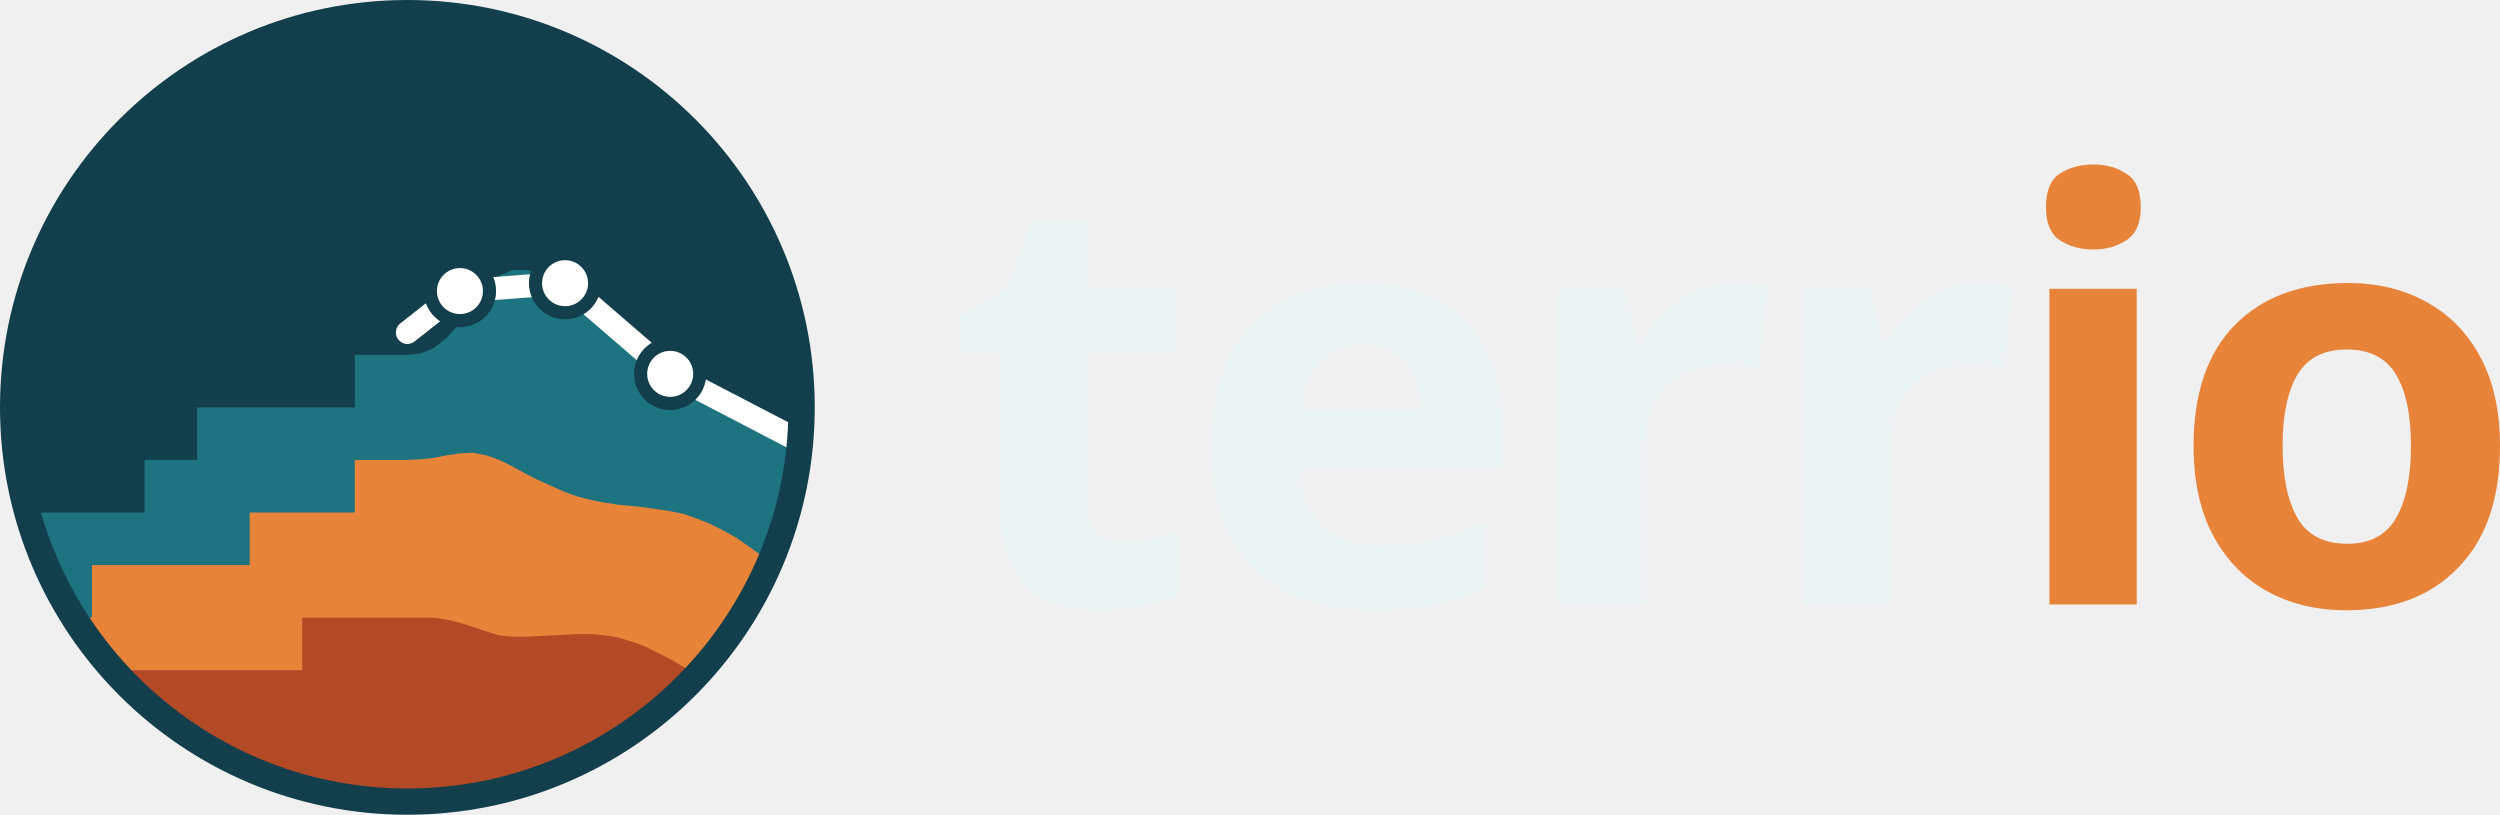
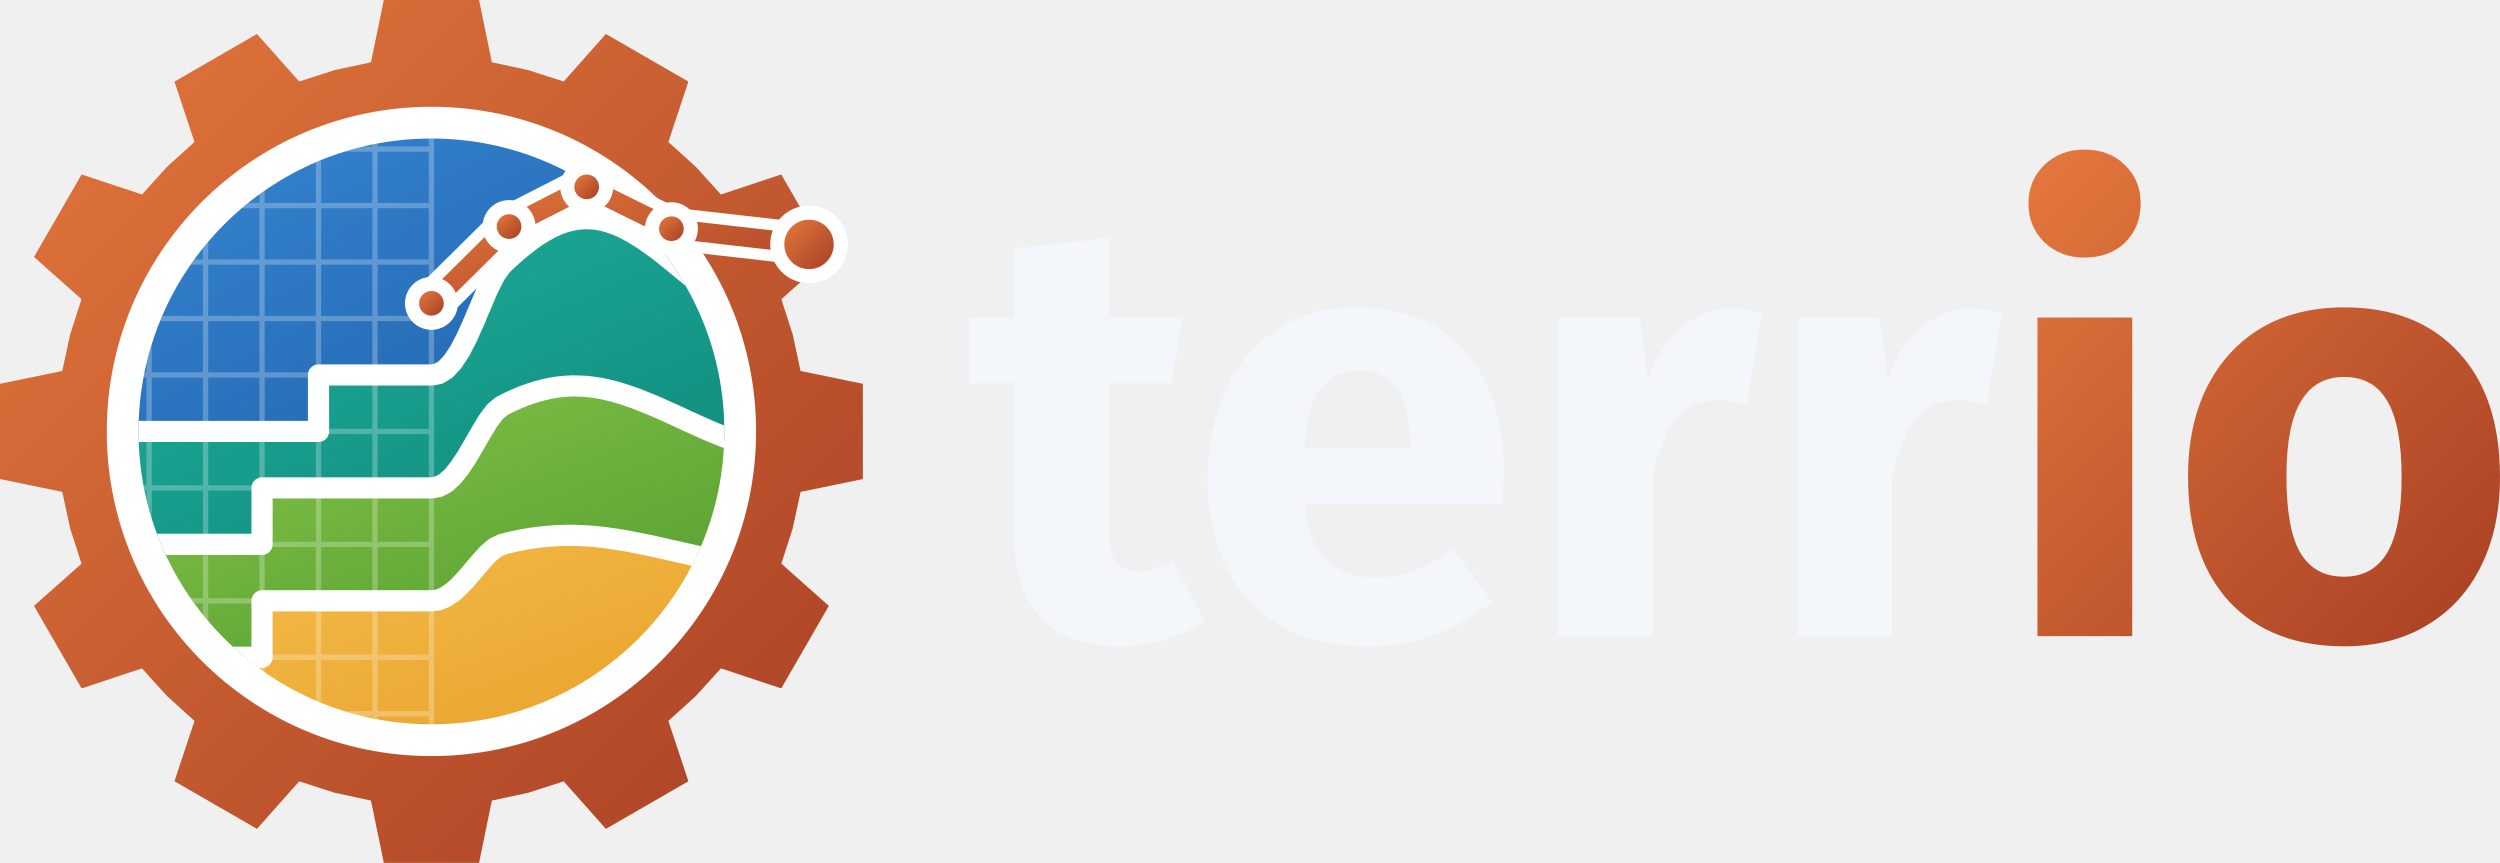
- <svg xmlns="http://www.w3.org/2000/svg" viewBox="0 0 380.488 124" role="img" aria-label="terrio" version="1.1" id="svg7" width="380.488" height="124">
-   <defs id="defs7" />
-   <g id="g6" transform="translate(-2,-2)">
-     <defs id="defs1">
-       <clipPath id="disc">
-         <circle cx="64" cy="64" r="60" id="circle1" />
-       </clipPath>
-     </defs>
-     <g clip-path="url(#disc)" id="g3">
-       <rect width="128" height="128" fill="#123f4b" id="rect1" x="0" y="0" />
-       <path d="m 0,80 h 8 v 0 h 8 v 0 h 8 v -8 h 8 v -8 h 8 v 0 h 8 v 0 h 8 v -8 h 8 v 0 l 2,-0.2 2,-0.8 2,-1.6 2,-2.2 2,-2.6 2,-2.6 2,-2 2,-0.9 h 2 l 2,0.3 2,0.7 2,1 2,1.3 2,1.5 2,1.7 2,1.8 2,1.9 2,1.9 2,1.9 2,1.8 2,1.7 2,1.5 2,1.3 2,1.2 2,1 2,0.9 2,0.8 2,0.7 2,0.7 2,0.6 2,0.7 2,0.8 V 128 H 0 Z" fill="#1e7380" id="path1" />
-       <path d="m 0,96 h 8 v 0 h 8 v -8 h 8 v 0 h 8 v 0 h 8 v -8 h 8 v 0 h 8 v -8 h 8 v 0 l 2,-0.1 2,-0.2 2,-0.4 2,-0.3 2,-0.1 2,0.4 2,0.7 2,1 2,1.1 2,1 2,0.9 2,0.9 2,0.7 2,0.5 2,0.4 2,0.3 2,0.2 2,0.2 2,0.3 2,0.3 2,0.4 2,0.7 2,0.8 2,1 2,1.1 2,1.4 2,1.4 2,1.5 2,1.4 2,1.4 2,1.1 2,1 v 35 H 0 Z" fill="#e8833a" id="path2" />
-       <path d="m 0,112 h 8 v -8 h 8 v 0 h 8 v 0 h 8 v 0 h 8 v 0 h 8 v -8 h 8 v 0 h 8 v 0 h 2 2 l 2,0.3 2,0.5 2,0.6 2,0.7 2,0.6 2,0.2 h 2 l 2,-0.1 2,-0.1 2,-0.1 2,-0.1 h 2 l 2,0.2 2,0.3 2,0.6 2,0.7 2,1 2,1 2,1.2 2,1.2 2,1.1 2,1 2,0.9 2,0.6 2,0.4 2,0.2 2,-0.1 2,-0.2 2,-0.4 2,-0.5 V 128 H 0 Z" fill="#b34a26" id="path3" />
-     </g>
-     <polyline points="64.0,52.6 72.0,46.3 88.0,45.1 104.0,58.9 124.0,69.3" fill="none" stroke="#ffffff" stroke-width="3.5" stroke-linejoin="round" stroke-linecap="round" id="polyline3" />
-     <circle cx="72" cy="46.3" r="4.5" fill="#ffffff" stroke="#123f4b" stroke-width="2" id="circle3" />
-     <circle cx="88" cy="45.1" r="4.5" fill="#ffffff" stroke="#123f4b" stroke-width="2" id="circle4" />
-     <circle cx="104" cy="58.9" r="4.5" fill="#ffffff" stroke="#123f4b" stroke-width="2" id="circle5" />
-     <circle cx="64" cy="64" r="60" fill="none" stroke="#123f4b" stroke-width="4" id="circle6" />
+ <svg xmlns="http://www.w3.org/2000/svg" xmlns:xlink="http://www.w3.org/1999/xlink" viewBox="0 0 1416.87 489.02" version="1.1" id="svg29" width="1416.87" height="489.02">
+   <defs id="defs10">
+     <linearGradient id="blue" x1="22.948" y1="55.777" x2="324.146" y2="356.975" gradientTransform="scale(1.394433,0.7171372)" gradientUnits="userSpaceOnUse">
+       <stop offset="0" stop-color="#3B8EDB" id="stop1" />
+       <stop offset="1" stop-color="#1F5FA8" id="stop2" />
+     </linearGradient>
+     <linearGradient id="teal" x1="21.215" y1="204.234" x2="299.661" y2="482.679" gradientTransform="scale(1.508373,0.6629659)" gradientUnits="userSpaceOnUse">
+       <stop offset="0" stop-color="#22B5A2" id="stop3" />
+       <stop offset="1" stop-color="#0E8576" id="stop4" />
+     </linearGradient>
+     <linearGradient id="green" x1="19.364" y1="380.41" x2="273.522" y2="634.567" gradientTransform="scale(1.652519,0.6051367)" gradientUnits="userSpaceOnUse">
+       <stop offset="0" stop-color="#8CC84B" id="stop5" />
+       <stop offset="1" stop-color="#4E9A2E" id="stop6" />
+     </linearGradient>
+     <linearGradient id="gold" x1="19.571" y1="514.884" x2="276.441" y2="771.753" gradientTransform="scale(1.635071,0.6115943)" gradientUnits="userSpaceOnUse">
+       <stop offset="0" stop-color="#F8C150" id="stop7" />
+       <stop offset="1" stop-color="#E39A22" id="stop8" />
+     </linearGradient>
+     <linearGradient id="rust" x1="0" y1="0" x2="1" y2="1">
+       <stop offset="0" stop-color="#E4783D" id="stop9" />
+       <stop offset="1" stop-color="#A83F24" id="stop10" />
+     </linearGradient>
+     <clipPath id="disc">
+       <circle cx="256" cy="256" r="166" id="circle10" />
+     </clipPath>
+     <linearGradient xlink:href="#rust" id="linearGradient30" x1="11.49" y1="11.49" x2="500.51" y2="500.51" gradientUnits="userSpaceOnUse" gradientTransform="translate(-11.49,-11.49)" />
+     <linearGradient xlink:href="#rust" id="linearGradient31" x1="146.542" y1="191.283" x2="278.166" y2="322.907" gradientTransform="scale(1.709409,0.5849974)" gradientUnits="userSpaceOnUse" />
+     <linearGradient xlink:href="#rust" id="linearGradient32" x1="249" y1="176.4" x2="263" y2="190.4" gradientUnits="userSpaceOnUse" gradientTransform="translate(-11.49,-11.49)" />
+     <linearGradient xlink:href="#rust" id="linearGradient33" x1="293" y1="132.9" x2="307" y2="146.9" gradientUnits="userSpaceOnUse" gradientTransform="translate(-11.49,-11.49)" />
+     <linearGradient xlink:href="#rust" id="linearGradient34" x1="337" y1="110.4" x2="351" y2="124.4" gradientUnits="userSpaceOnUse" gradientTransform="translate(-11.49,-11.49)" />
+     <linearGradient xlink:href="#rust" id="linearGradient35" x1="385" y1="134.1" x2="399" y2="148.1" gradientUnits="userSpaceOnUse" gradientTransform="translate(-11.49,-11.49)" />
+     <linearGradient xlink:href="#rust" id="linearGradient36" x1="456" y1="136" x2="484" y2="164" gradientUnits="userSpaceOnUse" gradientTransform="translate(-11.49,-11.49)" />
+     <linearGradient xlink:href="#rust" id="linearGradient37" x1="1191.738" y1="93.787" x2="1466.025" y2="368.074" gradientTransform="scale(0.9743082,1.026369)" gradientUnits="userSpaceOnUse" />
+   </defs>
+   <path d="M 189.64,39.73 210.25,35.3 217.52,0 h 53.98 l 7.27,35.3 20.61,4.43 20.07,6.47 23.94,-26.94 46.76,26.99 -11.36,34.21 15.63,14.14 14.14,15.63 34.21,-11.36 26.99,46.76 -26.94,23.94 6.47,20.07 4.43,20.61 35.3,7.27 v 53.98 l -35.3,7.27 -4.43,20.61 -6.47,20.07 26.94,23.94 -26.99,46.76 -34.21,-11.36 -14.14,15.63 -15.63,14.14 11.36,34.21 -46.76,26.99 -23.94,-26.94 -20.07,6.47 -20.61,4.43 -7.27,35.3 h -53.98 l -7.27,-35.3 -20.61,-4.43 -20.07,-6.47 -23.94,26.94 L 98.87,442.77 110.23,408.56 94.6,394.42 80.46,378.79 46.25,390.15 19.26,343.39 46.2,319.45 39.73,299.38 35.3,278.77 0,271.5 V 217.52 L 35.3,210.25 39.73,189.64 46.2,169.57 19.26,145.63 46.25,98.87 80.46,110.23 94.6,94.6 110.23,80.46 98.87,46.25 145.63,19.26 169.57,46.2 Z" fill="url(#rust)" id="path10" style="fill:url(#linearGradient30)" />
+   <circle cx="244.51" cy="244.51" r="184" fill="#ffffff" id="circle11" />
+   <g clip-path="url(#disc)" id="g18" transform="translate(-11.49,-11.49)">
+     <path d="m 60,40 h 392 v 160.2 l -4,-1.7 -4,-1.9 -4,-2.1 -4,-2.2 -4,-2.4 -4,-2.6 -4,-2.7 -4,-2.9 -4,-3.1 -4,-3.1 -4,-3.2 -4,-3.3 -4,-3.3 -4,-3.3 -4,-3.3 -4,-3.2 -4,-3.1 -4,-2.9 -4,-2.8 -4,-2.5 -4,-2.3 -4,-2.1 -4,-1.6 -4,-1.4 -4,-1 -4,-0.6 -4,-0.2 -4,0.2 -4,0.6 -4,1 -4,1.4 -4,1.8 -4,2.2 -4,2.4 -4,2.9 -4,3.1 -4,3.3 -4,3.6 -4,3.7 -4,5.6 -4,8 -4,9.3 -4,9.5 -4,8.9 -4,7.7 -4,6 -4,4.3 -4,2.4 -4,0.7 v 0 h -32 v 0 h -32 v 32 h -32 v 0 h -32 v 0 H 96 v 0 H 64 v 0 H 32 Z" fill="url(#blue)" id="path11" style="fill:url(#blue)" />
+     <path d="m 32,256 h 32 v 0 h 32 v 0 h 32 v 0 h 32 v 0 h 32 v -32 h 32 v 0 h 32 v 0 l 4,-0.7 4,-2.4 4,-4.3 4,-6 4,-7.7 4,-8.9 4,-9.5 4,-9.3 4,-8 4,-5.6 4,-3.7 4,-3.6 4,-3.3 4,-3.1 4,-2.9 4,-2.4 4,-2.2 4,-1.8 4,-1.4 4,-1 4,-0.6 4,-0.2 4,0.2 4,0.6 4,1 4,1.4 4,1.6 4,2.1 4,2.3 4,2.5 4,2.8 4,2.9 4,3.1 4,3.2 4,3.3 4,3.3 4,3.3 4,3.3 4,3.2 4,3.1 4,3.1 4,2.9 4,2.7 4,2.6 4,2.4 4,2.2 4,2.1 4,1.9 4,1.7 v 68.3 l -4,-1 -4,-1 -4,-1.1 -4,-1.3 -4,-1.3 -4,-1.4 -4,-1.5 -4,-1.6 -4,-1.6 -4,-1.7 -4,-1.8 -4,-1.8 -4,-1.8 -4,-1.9 -4,-1.8 -4,-1.8 -4,-1.8 -4,-1.7 -4,-1.6 -4,-1.6 -4,-1.4 -4,-1.3 -4,-1.2 -4,-1 -4,-0.9 -4,-0.6 -4,-0.5 -4,-0.2 -4,-0.1 -4,0.2 -4,0.4 -4,0.6 -4,0.9 -4,1 -4,1.3 -4,1.4 -4,1.7 -4,1.8 -4,2 -4,3.3 -4,5.4 -4,6.6 -4,7 -4,6.8 -4,6 -4,5 -4,3.6 -4,2.1 -4,0.7 v 0 h -32 v 0 h -32 v 0 h -32 v 32 h -32 v 0 H 96 v 0 H 64 v 0 H 32 Z" fill="url(#teal)" id="path12" style="fill:url(#teal)" />
+     <path d="m 32,320 h 32 v 0 h 32 v 0 h 32 v 0 h 32 v -32 h 32 v 0 h 32 v 0 h 32 v 0 l 4,-0.7 4,-2.1 4,-3.6 4,-5 4,-6 4,-6.8 4,-7 4,-6.6 4,-5.4 4,-3.3 4,-2 4,-1.8 4,-1.7 4,-1.4 4,-1.3 4,-1 4,-0.9 4,-0.6 4,-0.4 4,-0.2 4,0.1 4,0.2 4,0.5 4,0.6 4,0.9 4,1 4,1.2 4,1.3 4,1.4 4,1.6 4,1.6 4,1.7 4,1.8 4,1.8 4,1.8 4,1.9 4,1.8 4,1.8 4,1.8 4,1.7 4,1.6 4,1.6 4,1.5 4,1.4 4,1.3 4,1.3 4,1.1 4,1 4,1 v 65.7 l -4,-0.5 -4,-0.4 -4,-0.5 -4,-0.6 -4,-0.6 -4,-0.7 -4,-0.7 -4,-0.7 -4,-0.8 -4,-0.9 -4,-0.8 -4,-0.9 -4,-0.9 -4,-0.9 -4,-0.9 -4,-0.9 -4,-0.9 -4,-0.9 -4,-0.8 -4,-0.8 -4,-0.8 -4,-0.7 -4,-0.6 -4,-0.6 -4,-0.5 -4,-0.4 -4,-0.3 -4,-0.2 -4,-0.1 h -4 l -4,0.1 -4,0.3 -4,0.3 -4,0.5 -4,0.5 -4,0.7 -4,0.8 -4,0.9 -4,1 -4,2 -4,3.4 -4,4.4 -4,4.7 -4,4.7 -4,4.3 -4,3.6 -4,2.7 -4,1.7 -4,0.5 v 0 h -32 v 0 h -32 v 0 h -32 v 32 h -32 v 0 H 96 v 0 H 64 v 0 H 32 Z" fill="url(#green)" id="path13" style="fill:url(#green)" />
+     <path d="m 32,384 h 32 v 0 h 32 v 0 h 32 v 0 h 32 v -32 h 32 v 0 h 32 v 0 h 32 v 0 l 4,-0.5 4,-1.7 4,-2.7 4,-3.6 4,-4.3 4,-4.7 4,-4.7 4,-4.4 4,-3.4 4,-2 4,-1 4,-0.9 4,-0.8 4,-0.7 4,-0.5 4,-0.5 4,-0.3 4,-0.3 4,-0.1 h 4 l 4,0.1 4,0.2 4,0.3 4,0.4 4,0.5 4,0.6 4,0.6 4,0.7 4,0.8 4,0.8 4,0.8 4,0.9 4,0.9 4,0.9 4,0.9 4,0.9 4,0.9 4,0.9 4,0.8 4,0.9 4,0.8 4,0.7 4,0.7 4,0.7 4,0.6 4,0.6 4,0.5 4,0.4 4,0.5 V 472 H 60 Z" fill="url(#gold)" id="path14" style="fill:url(#gold)" />
+     <path d="M 32,40 V 472 M 64,40 V 472 M 96,40 V 472 M 128,40 V 472 M 160,40 V 472 M 192,40 V 472 M 224,40 V 472 M 256,40 V 472 M 40,64 H 256 M 40,96 H 256 M 40,128 H 256 M 40,160 H 256 M 40,192 H 256 M 40,224 H 256 M 40,256 H 256 M 40,288 H 256 M 40,320 H 256 M 40,352 H 256 M 40,384 H 256 M 40,416 H 256 M 40,448 h 216" stroke="#ffffff" stroke-opacity="0.25" stroke-width="3" id="path15" />
+     <path d="m 32,256 h 32 v 0 h 32 v 0 h 32 v 0 h 32 v 0 h 32 v -32 h 32 v 0 h 32 v 0 l 4,-0.7 4,-2.4 4,-4.3 4,-6 4,-7.7 4,-8.9 4,-9.5 4,-9.3 4,-8 4,-5.6 4,-3.7 4,-3.6 4,-3.3 4,-3.1 4,-2.9 4,-2.4 4,-2.2 4,-1.8 4,-1.4 4,-1 4,-0.6 4,-0.2 4,0.2 4,0.6 4,1 4,1.4 4,1.6 4,2.1 4,2.3 4,2.5 4,2.8 4,2.9 4,3.1 4,3.2 4,3.3 4,3.3 4,3.3 4,3.3 4,3.2 4,3.1 4,3.1 4,2.9 4,2.7 4,2.6 4,2.4 4,2.2 4,2.1 4,1.9 4,1.7" fill="none" stroke="#ffffff" stroke-width="12" stroke-linejoin="round" id="path16" />
+     <path d="m 32,320 h 32 v 0 h 32 v 0 h 32 v 0 h 32 v -32 h 32 v 0 h 32 v 0 h 32 v 0 l 4,-0.7 4,-2.1 4,-3.6 4,-5 4,-6 4,-6.8 4,-7 4,-6.6 4,-5.4 4,-3.3 4,-2 4,-1.8 4,-1.7 4,-1.4 4,-1.3 4,-1 4,-0.9 4,-0.6 4,-0.4 4,-0.2 4,0.1 4,0.2 4,0.5 4,0.6 4,0.9 4,1 4,1.2 4,1.3 4,1.4 4,1.6 4,1.6 4,1.7 4,1.8 4,1.8 4,1.8 4,1.9 4,1.8 4,1.8 4,1.8 4,1.7 4,1.6 4,1.6 4,1.5 4,1.4 4,1.3 4,1.3 4,1.1 4,1 4,1" fill="none" stroke="#ffffff" stroke-width="12" stroke-linejoin="round" id="path17" />
+     <path d="m 32,384 h 32 v 0 h 32 v 0 h 32 v 0 h 32 v -32 h 32 v 0 h 32 v 0 h 32 v 0 l 4,-0.5 4,-1.7 4,-2.7 4,-3.6 4,-4.3 4,-4.7 4,-4.7 4,-4.4 4,-3.4 4,-2 4,-1 4,-0.9 4,-0.8 4,-0.7 4,-0.5 4,-0.5 4,-0.3 4,-0.3 4,-0.1 h 4 l 4,0.1 4,0.2 4,0.3 4,0.4 4,0.5 4,0.6 4,0.6 4,0.7 4,0.8 4,0.8 4,0.8 4,0.9 4,0.9 4,0.9 4,0.9 4,0.9 4,0.9 4,0.9 4,0.8 4,0.9 4,0.8 4,0.7 4,0.7 4,0.7 4,0.6 4,0.6 4,0.5 4,0.4 4,0.5" fill="none" stroke="#ffffff" stroke-width="12" stroke-linejoin="round" id="path18" />
  </g>
-   <g id="text7" style="font-weight:700;font-size:88px;font-family:'Noto Sans';letter-spacing:-2" aria-label="terrio" transform="translate(-2,-2)">
-     <path style="fill:#eaf2f4" d="m 173.104,84.408 q 2.2,0 4.224,-0.44 2.024,-0.44 4.048,-1.056 v 9.768 q -2.112,0.88 -5.28,1.496 -3.08,0.704 -6.776,0.704 -4.312,0 -7.744,-1.408 -3.344,-1.408 -5.368,-4.84 -1.936,-3.52 -1.936,-9.68 V 55.808 h -6.248 v -5.544 l 7.216,-4.4 3.784,-10.12 h 8.36 v 10.208 h 13.464 v 9.856 h -13.464 v 23.144 q 0,2.728 1.584,4.136 1.584,1.32 4.136,1.32 z M 209.12,45.072 q 10.032,0 15.752,5.632 5.808,5.632 5.808,16.192 v 6.424 h -30.888 q 0.264,5.456 3.344,8.624 3.168,3.08 9.064,3.08 4.488,0 8.184,-0.88 3.696,-0.88 7.568,-2.64 v 9.944 q -3.52,1.76 -7.48,2.552 -3.96,0.88 -9.68,0.88 -7.128,0 -12.672,-2.64 -5.456,-2.728 -8.624,-8.184 -3.168,-5.456 -3.168,-13.728 0,-12.584 6.248,-18.92 6.336,-6.336 16.544,-6.336 z m 0.352,9.416 q -3.96,0 -6.512,2.552 -2.464,2.464 -2.816,7.392 h 18.128 q -0.088,-4.312 -2.288,-7.128 -2.112,-2.816 -6.512,-2.816 z m 56.256,-9.416 q 1.32,0 2.816,0.176 1.496,0.176 2.464,0.352 l -1.32,12.408 q -0.968,-0.264 -2.288,-0.352 -1.32,-0.176 -3.168,-0.176 -2.728,0 -5.456,1.144 -2.728,1.144 -4.576,3.784 -1.76,2.64 -1.76,7.216 V 94 h -13.288 V 45.952 h 10.12 l 1.936,8.096 h 0.616 q 2.112,-3.696 5.72,-6.336 3.696,-2.64 8.184,-2.64 z m 37.336,0 q 1.32,0 2.816,0.176 1.496,0.176 2.464,0.352 l -1.32,12.408 q -0.968,-0.264 -2.288,-0.352 -1.32,-0.176 -3.168,-0.176 -2.728,0 -5.456,1.144 -2.728,1.144 -4.576,3.784 -1.76,2.64 -1.76,7.216 V 94 h -13.288 V 45.952 h 10.12 l 1.936,8.096 h 0.616 q 2.112,-3.696 5.72,-6.336 3.696,-2.64 8.184,-2.64 z" id="path7" />
-     <path style="fill:#e8833a" d="m 320.6,27.032 q 2.904,0 5.016,1.408 2.2,1.32 2.2,5.104 0,3.608 -2.2,5.016 -2.112,1.408 -5.016,1.408 -2.992,0 -5.104,-1.408 -2.112,-1.408 -2.112,-5.016 0,-3.784 2.112,-5.104 2.112,-1.408 5.104,-1.408 z m 6.6,18.92 V 94 h -13.288 V 45.952 Z m 55.288,23.936 q 0,11.968 -6.336,18.48 -6.248,6.512 -17.072,6.512 -6.776,0 -12.056,-2.904 -5.192,-2.904 -8.184,-8.448 -2.992,-5.632 -2.992,-13.64 0,-11.968 6.248,-18.392 6.336,-6.424 17.248,-6.424 6.776,0 11.968,2.904 5.192,2.816 8.184,8.36 2.992,5.544 2.992,13.552 z m -33.088,0 q 0,7.04 2.288,11 2.288,3.872 7.568,3.872 5.104,0 7.392,-3.872 2.288,-3.96 2.288,-11 0,-7.128 -2.288,-10.912 -2.288,-3.784 -7.48,-3.784 -5.192,0 -7.48,3.784 -2.288,3.784 -2.288,10.912 z" id="path8" />
+   <polyline points="256.0,183.4 300.0,139.9 344.0,117.4 392.0,141.1 470.0,150.0" fill="none" stroke="#ffffff" stroke-width="24" stroke-linejoin="round" stroke-linecap="round" id="polyline18" transform="translate(-11.49,-11.49)" />
+   <polyline points="256.0,183.4 300.0,139.9 344.0,117.4 392.0,141.1 470.0,150.0" fill="none" stroke="url(#rust)" stroke-width="11" stroke-linejoin="round" stroke-linecap="round" id="polyline19" style="stroke:url(#linearGradient31)" transform="translate(-11.49,-11.49)" />
+   <circle cx="244.51" cy="171.91" r="15" fill="#ffffff" id="circle19" />
+   <circle cx="244.51" cy="171.91" r="7" fill="url(#rust)" id="circle20" style="fill:url(#linearGradient32)" />
+   <circle cx="288.51" cy="128.41" r="15" fill="#ffffff" id="circle21" />
+   <circle cx="288.51" cy="128.41" r="7" fill="url(#rust)" id="circle22" style="fill:url(#linearGradient33)" />
+   <circle cx="332.51" cy="105.91" r="15" fill="#ffffff" id="circle23" />
+   <circle cx="332.51" cy="105.91" r="7" fill="url(#rust)" id="circle24" style="fill:url(#linearGradient34)" />
+   <circle cx="380.51" cy="129.61" r="15" fill="#ffffff" id="circle25" />
+   <circle cx="380.51" cy="129.61" r="7" fill="url(#rust)" id="circle26" style="fill:url(#linearGradient35)" />
+   <circle cx="458.51" cy="138.51" r="22" fill="#ffffff" id="circle27" />
+   <circle cx="458.51" cy="138.51" r="14" fill="url(#rust)" id="circle28" style="fill:url(#linearGradient36)" />
+   <g id="text29" style="font-weight:700;font-size:340px;font-family:'Fira Sans'" aria-label="terrio" transform="translate(-11.49,-11.49)">
+     <path style="fill:#f3f6fa" d="m 694.3,363.5 q -9.86,6.8 -23.12,10.54 -12.92,3.74 -25.84,3.74 -59.16,-0.34 -59.16,-65.28 v -83.64 h -25.5 v -37.4 h 25.5 v -39.1 l 53.72,-6.12 v 45.22 h 41.48 l -5.78,37.4 h -35.7 v 82.96 q 0,12.58 4.08,18.02 4.08,5.44 12.92,5.44 9.18,0 19.38,-5.78 z m 169.32,-85.34 q 0,11.22 -1.02,19.38 h -111.86 q 2.72,22.78 12.92,31.96 10.2,9.18 28.22,9.18 10.88,0 21.08,-3.74 10.2,-4.08 22.1,-12.24 l 22.1,29.92 q -31.62,25.16 -70.38,25.16 -43.86,0 -67.32,-25.84 -23.46,-25.84 -23.46,-69.36 0,-27.54 9.86,-49.3 9.86,-22.1 28.9,-34.68 19.04,-12.92 45.56,-12.92 39.1,0 61.2,24.48 22.1,24.48 22.1,68 z m -52.7,-15.3 q -0.68,-41.48 -29.24,-41.48 -13.94,0 -21.76,10.2 -7.48,10.2 -9.18,33.66 h 60.18 z m 181.22,-76.5 q 9.52,0 18.02,2.38 l -8.5,52.02 q -10.2,-2.38 -16.32,-2.38 -15.64,0 -24.14,10.54 -8.16,10.54 -13.26,32.3 V 372 h -53.72 V 191.46 h 46.58 l 4.76,35.02 q 6.12,-18.7 18.36,-29.24 12.58,-10.88 28.22,-10.88 z m 136,0 q 9.52,0 18.02,2.38 l -8.5,52.02 q -10.2,-2.38 -16.32,-2.38 -15.64,0 -24.14,10.54 -8.16,10.54 -13.26,32.3 V 372 h -53.72 V 191.46 h 46.58 l 4.76,35.02 q 6.12,-18.7 18.36,-29.24 12.58,-10.88 28.22,-10.88 z" id="path29" />
+     <path style="fill:url(#linearGradient37)" d="m 1192.74,96.26 q 14.28,0 23.12,8.84 8.84,8.5 8.84,21.76 0,13.26 -8.84,22.1 -8.84,8.5 -23.12,8.5 -13.6,0 -22.78,-8.84 -8.84,-8.84 -8.84,-21.76 0,-12.92 8.84,-21.76 9.18,-8.84 22.78,-8.84 z m 27.2,275.74 h -53.72 V 191.46 h 53.72 z m 120.02,-186.32 q 41.48,0 64.94,25.5 23.46,25.16 23.46,70.72 0,28.9 -10.88,50.66 -10.54,21.42 -30.6,33.32 -19.72,11.9 -46.92,11.9 -41.14,0 -64.94,-25.16 -23.46,-25.5 -23.46,-71.06 0,-28.9 10.54,-50.32 10.88,-21.76 30.6,-33.66 20.06,-11.9 47.26,-11.9 z m 0,39.44 q -16.32,0 -24.48,13.94 -8.16,13.6 -8.16,42.5 0,29.58 7.82,43.18 8.16,13.6 24.82,13.6 16.32,0 24.48,-13.6 8.16,-13.94 8.16,-42.84 0,-29.58 -8.16,-43.18 -7.82,-13.6 -24.48,-13.6 z" id="path30" />
  </g>
</svg>
